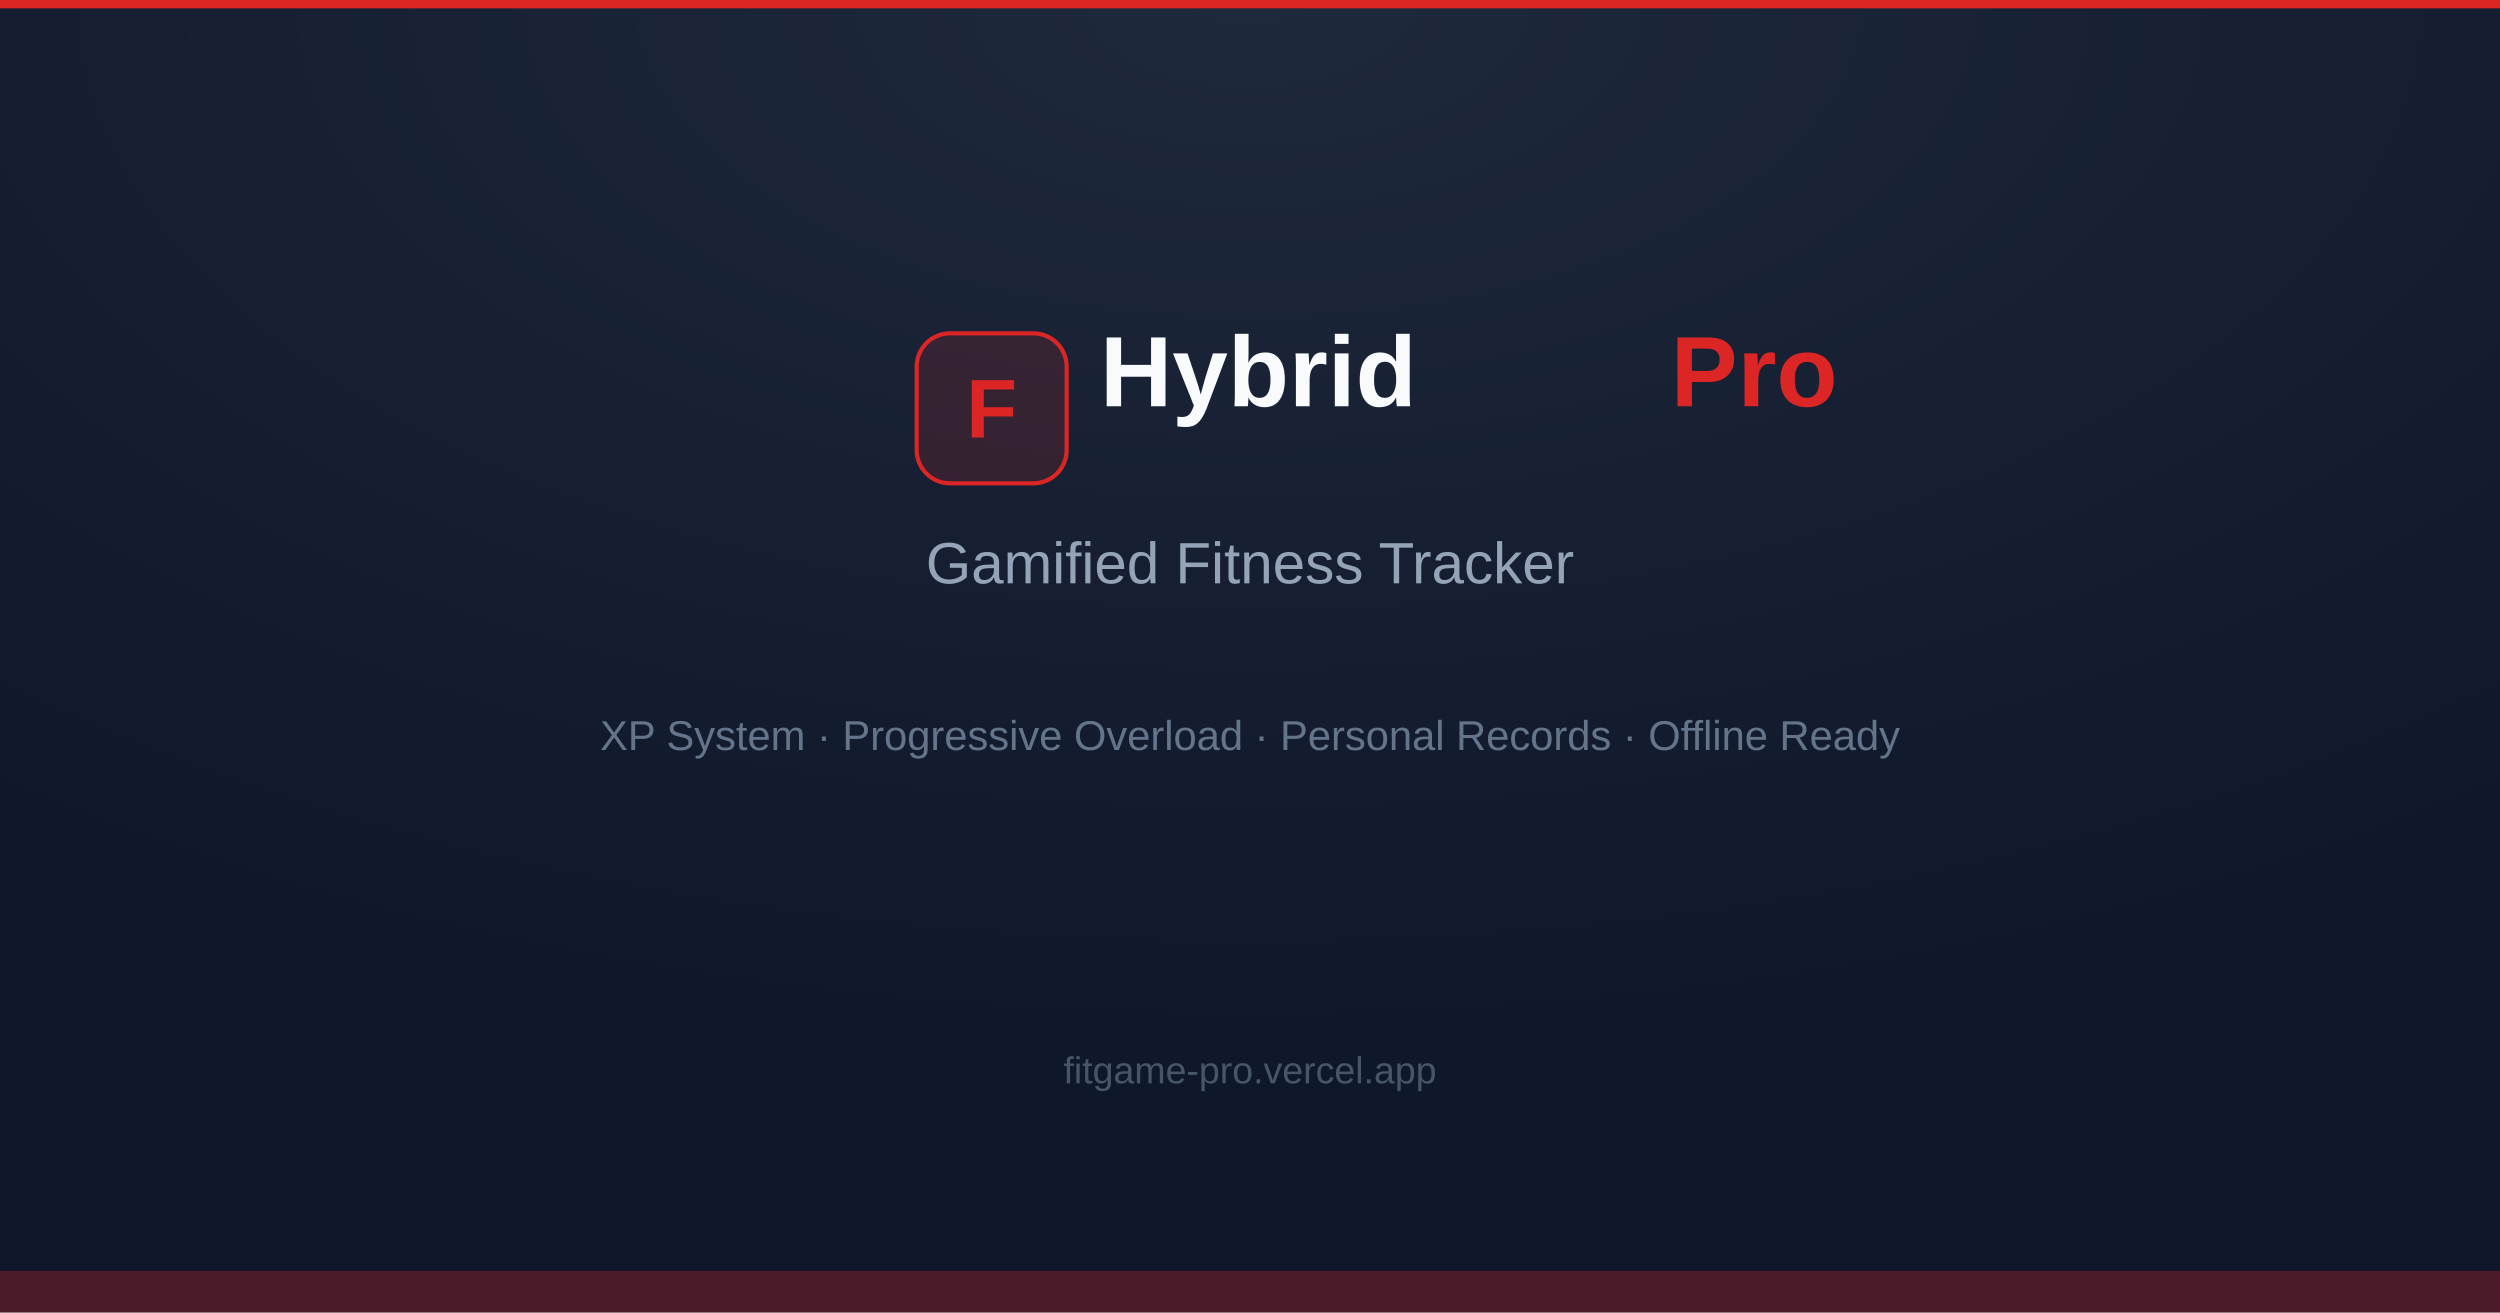
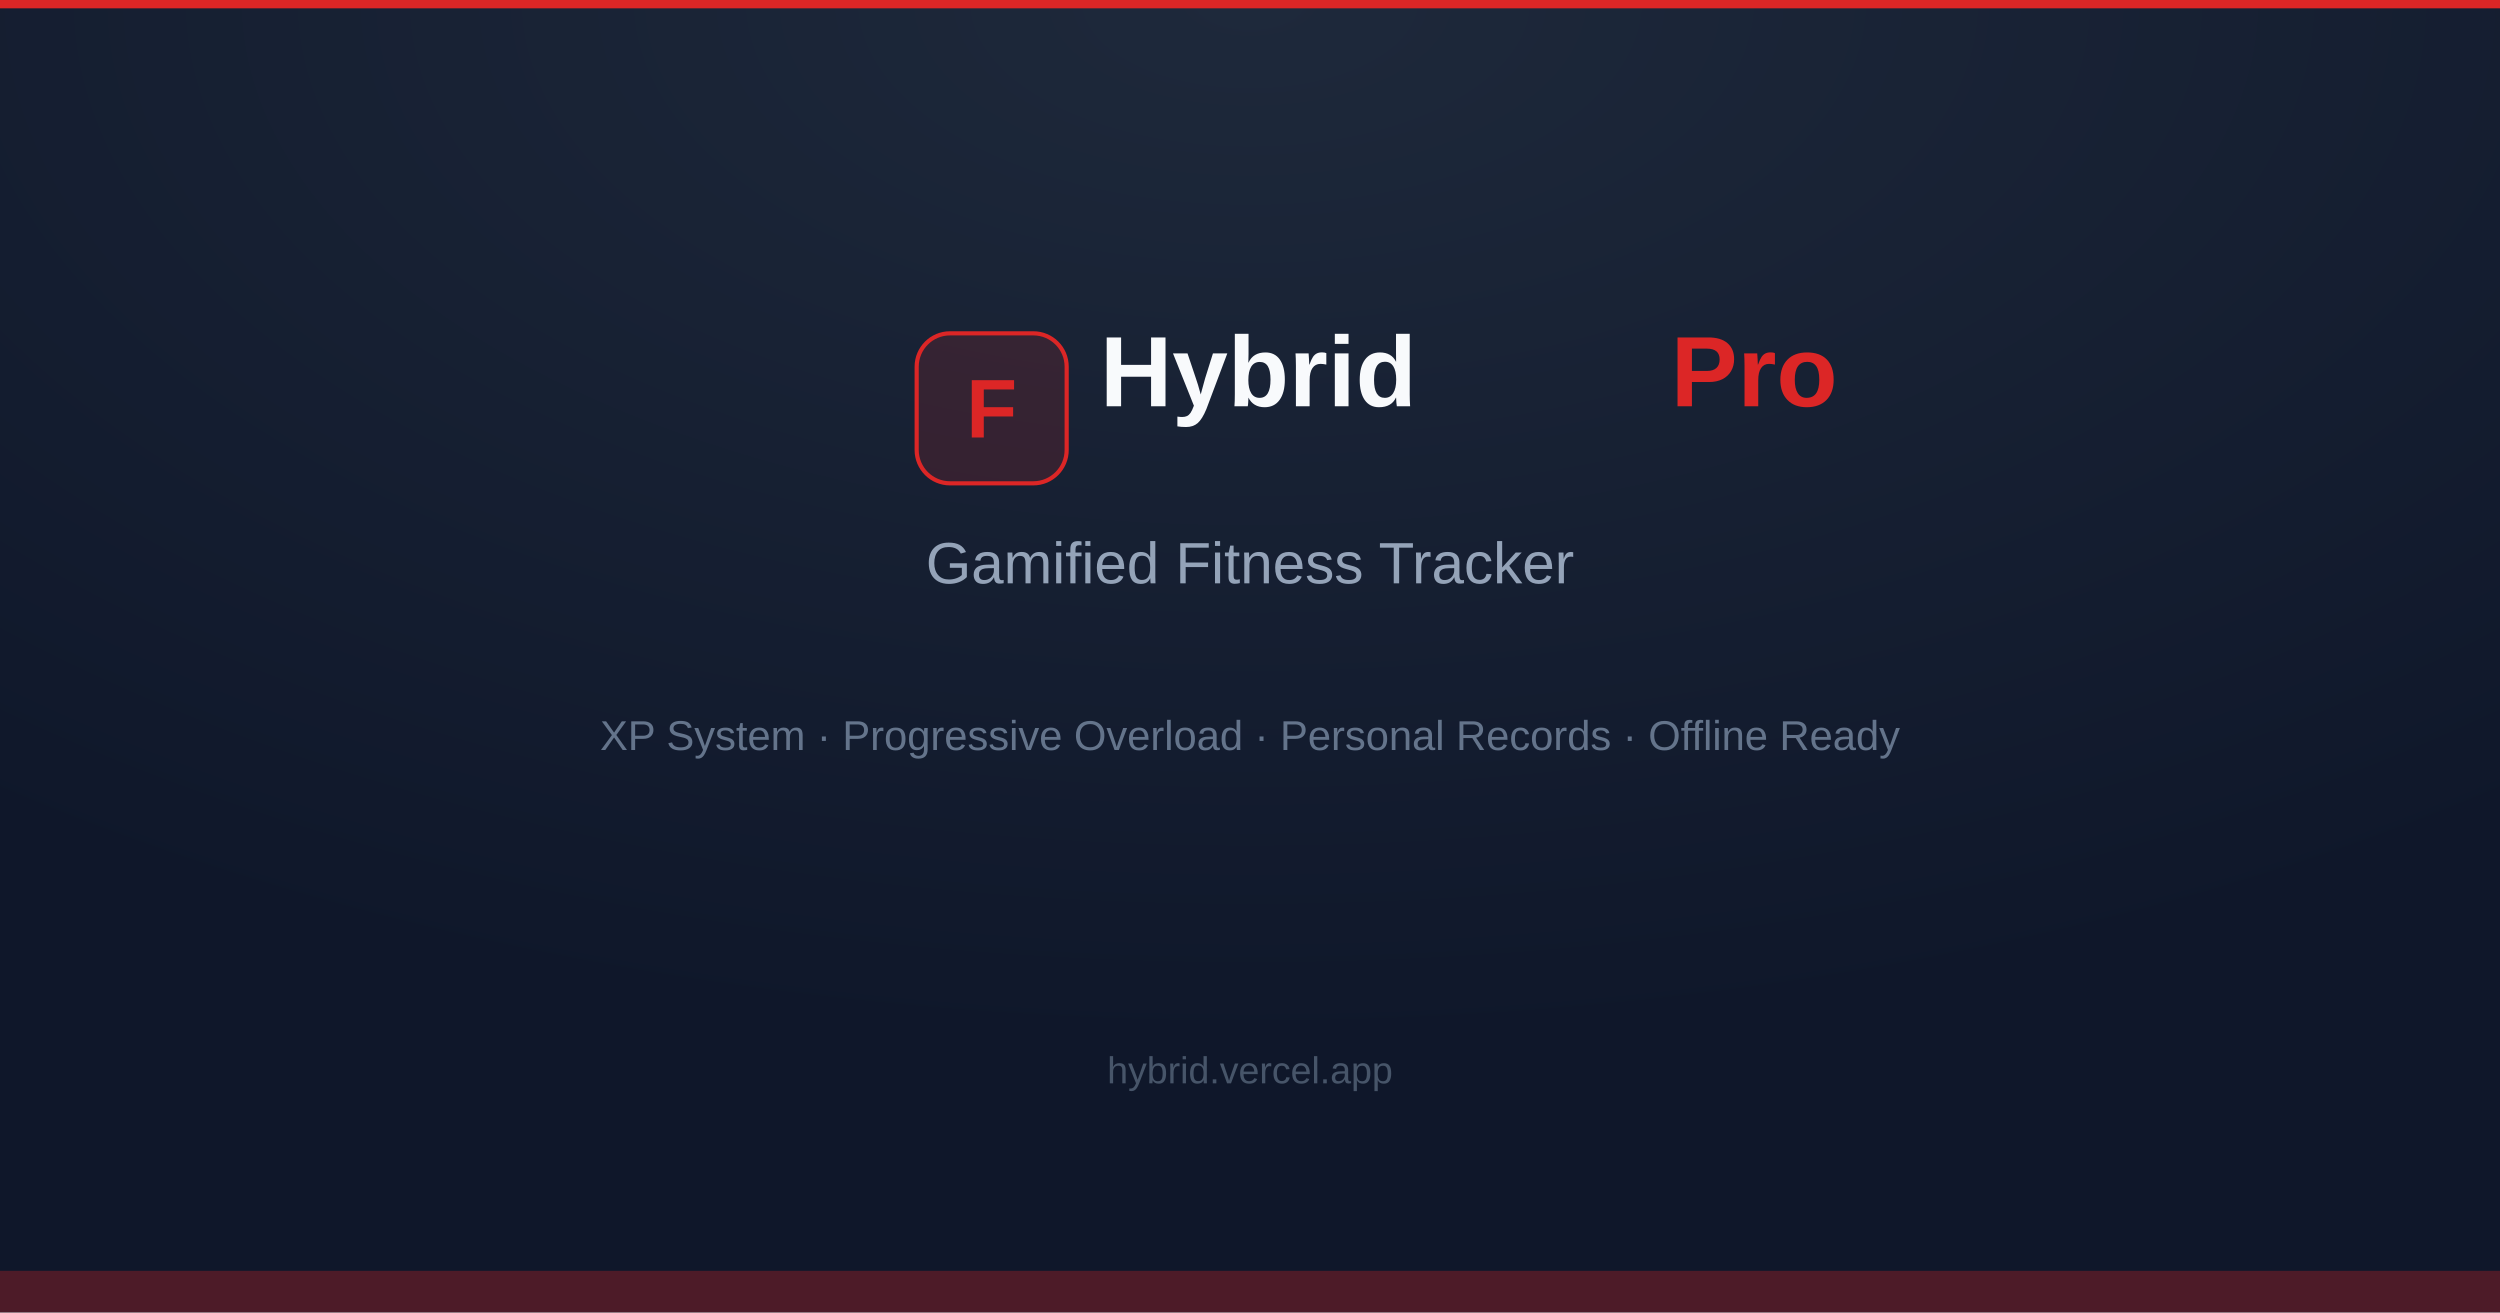
<svg xmlns="http://www.w3.org/2000/svg" width="1200" height="630" viewBox="0 0 1200 630">
  <defs>
    <radialGradient id="bg" cx="50%" cy="0%" r="80%">
      <stop offset="0%" stop-color="#1e293b" />
      <stop offset="100%" stop-color="#0f172a" />
    </radialGradient>
  </defs>
  <rect width="1200" height="630" fill="url(#bg)" />
  <rect x="0" y="0" width="1200" height="4" fill="#DC2626" />
  <rect x="440" y="160" width="72" height="72" rx="16" fill="#DC2626" opacity="0.15" />
  <rect x="440" y="160" width="72" height="72" rx="16" fill="none" stroke="#DC2626" stroke-width="2" />
  <text x="476" y="210" font-family="Arial, sans-serif" font-size="40" font-weight="900" fill="#DC2626" text-anchor="middle">F</text>
  <text x="528" y="195" font-family="Arial, sans-serif" font-size="48" font-weight="800" fill="#f8fafc">Hybrid</text>
  <text x="802" y="195" font-family="Arial, sans-serif" font-size="48" font-weight="800" fill="#DC2626">Pro</text>
  <text x="600" y="280" font-family="Arial, sans-serif" font-size="28" font-weight="500" fill="#94a3b8" text-anchor="middle">Gamified Fitness Tracker</text>
  <text x="600" y="360" font-family="Arial, sans-serif" font-size="20" fill="#64748b" text-anchor="middle">XP System  ·  Progressive Overload  ·  Personal Records  ·  Offline Ready</text>
  <rect x="0" y="610" width="1200" height="20" fill="#DC2626" opacity="0.3" />
-   <text x="600" y="520" font-family="Arial, sans-serif" font-size="18" fill="#475569" text-anchor="middle">fitgame-pro.vercel.app</text>
+   <text x="600" y="520" font-family="Arial, sans-serif" font-size="18" fill="#475569" text-anchor="middle">hybrid.vercel.app</text>
</svg>
